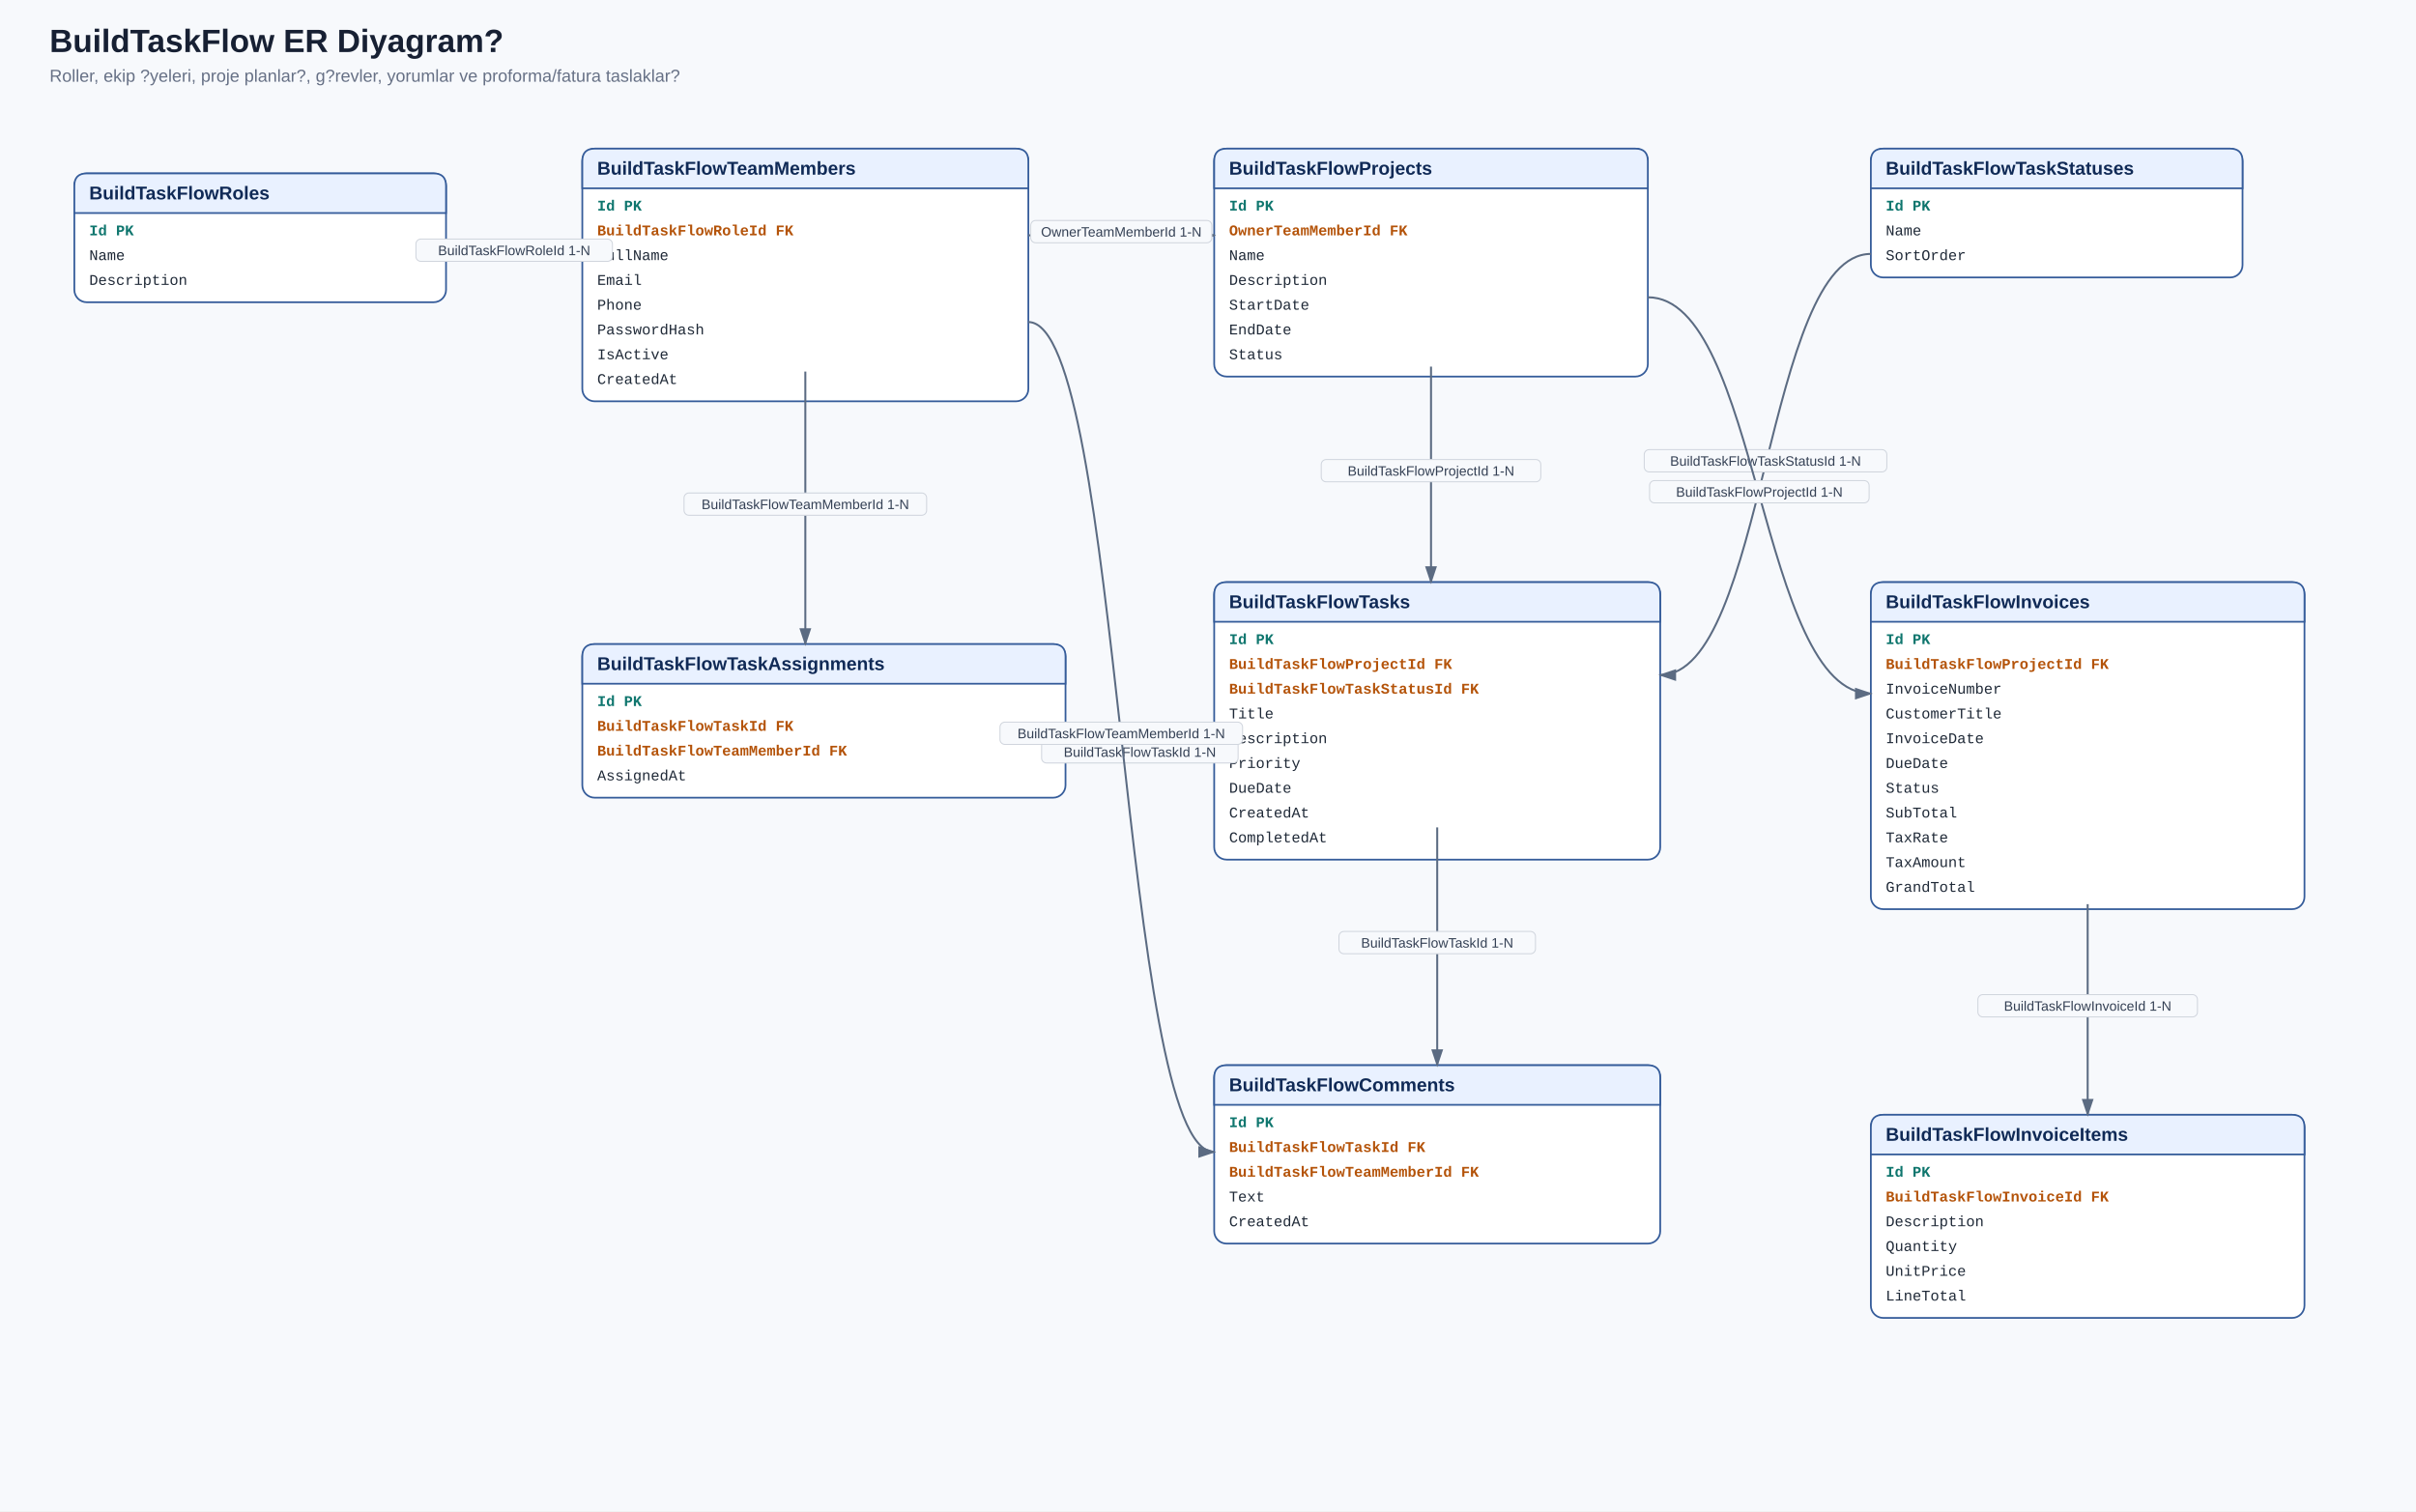
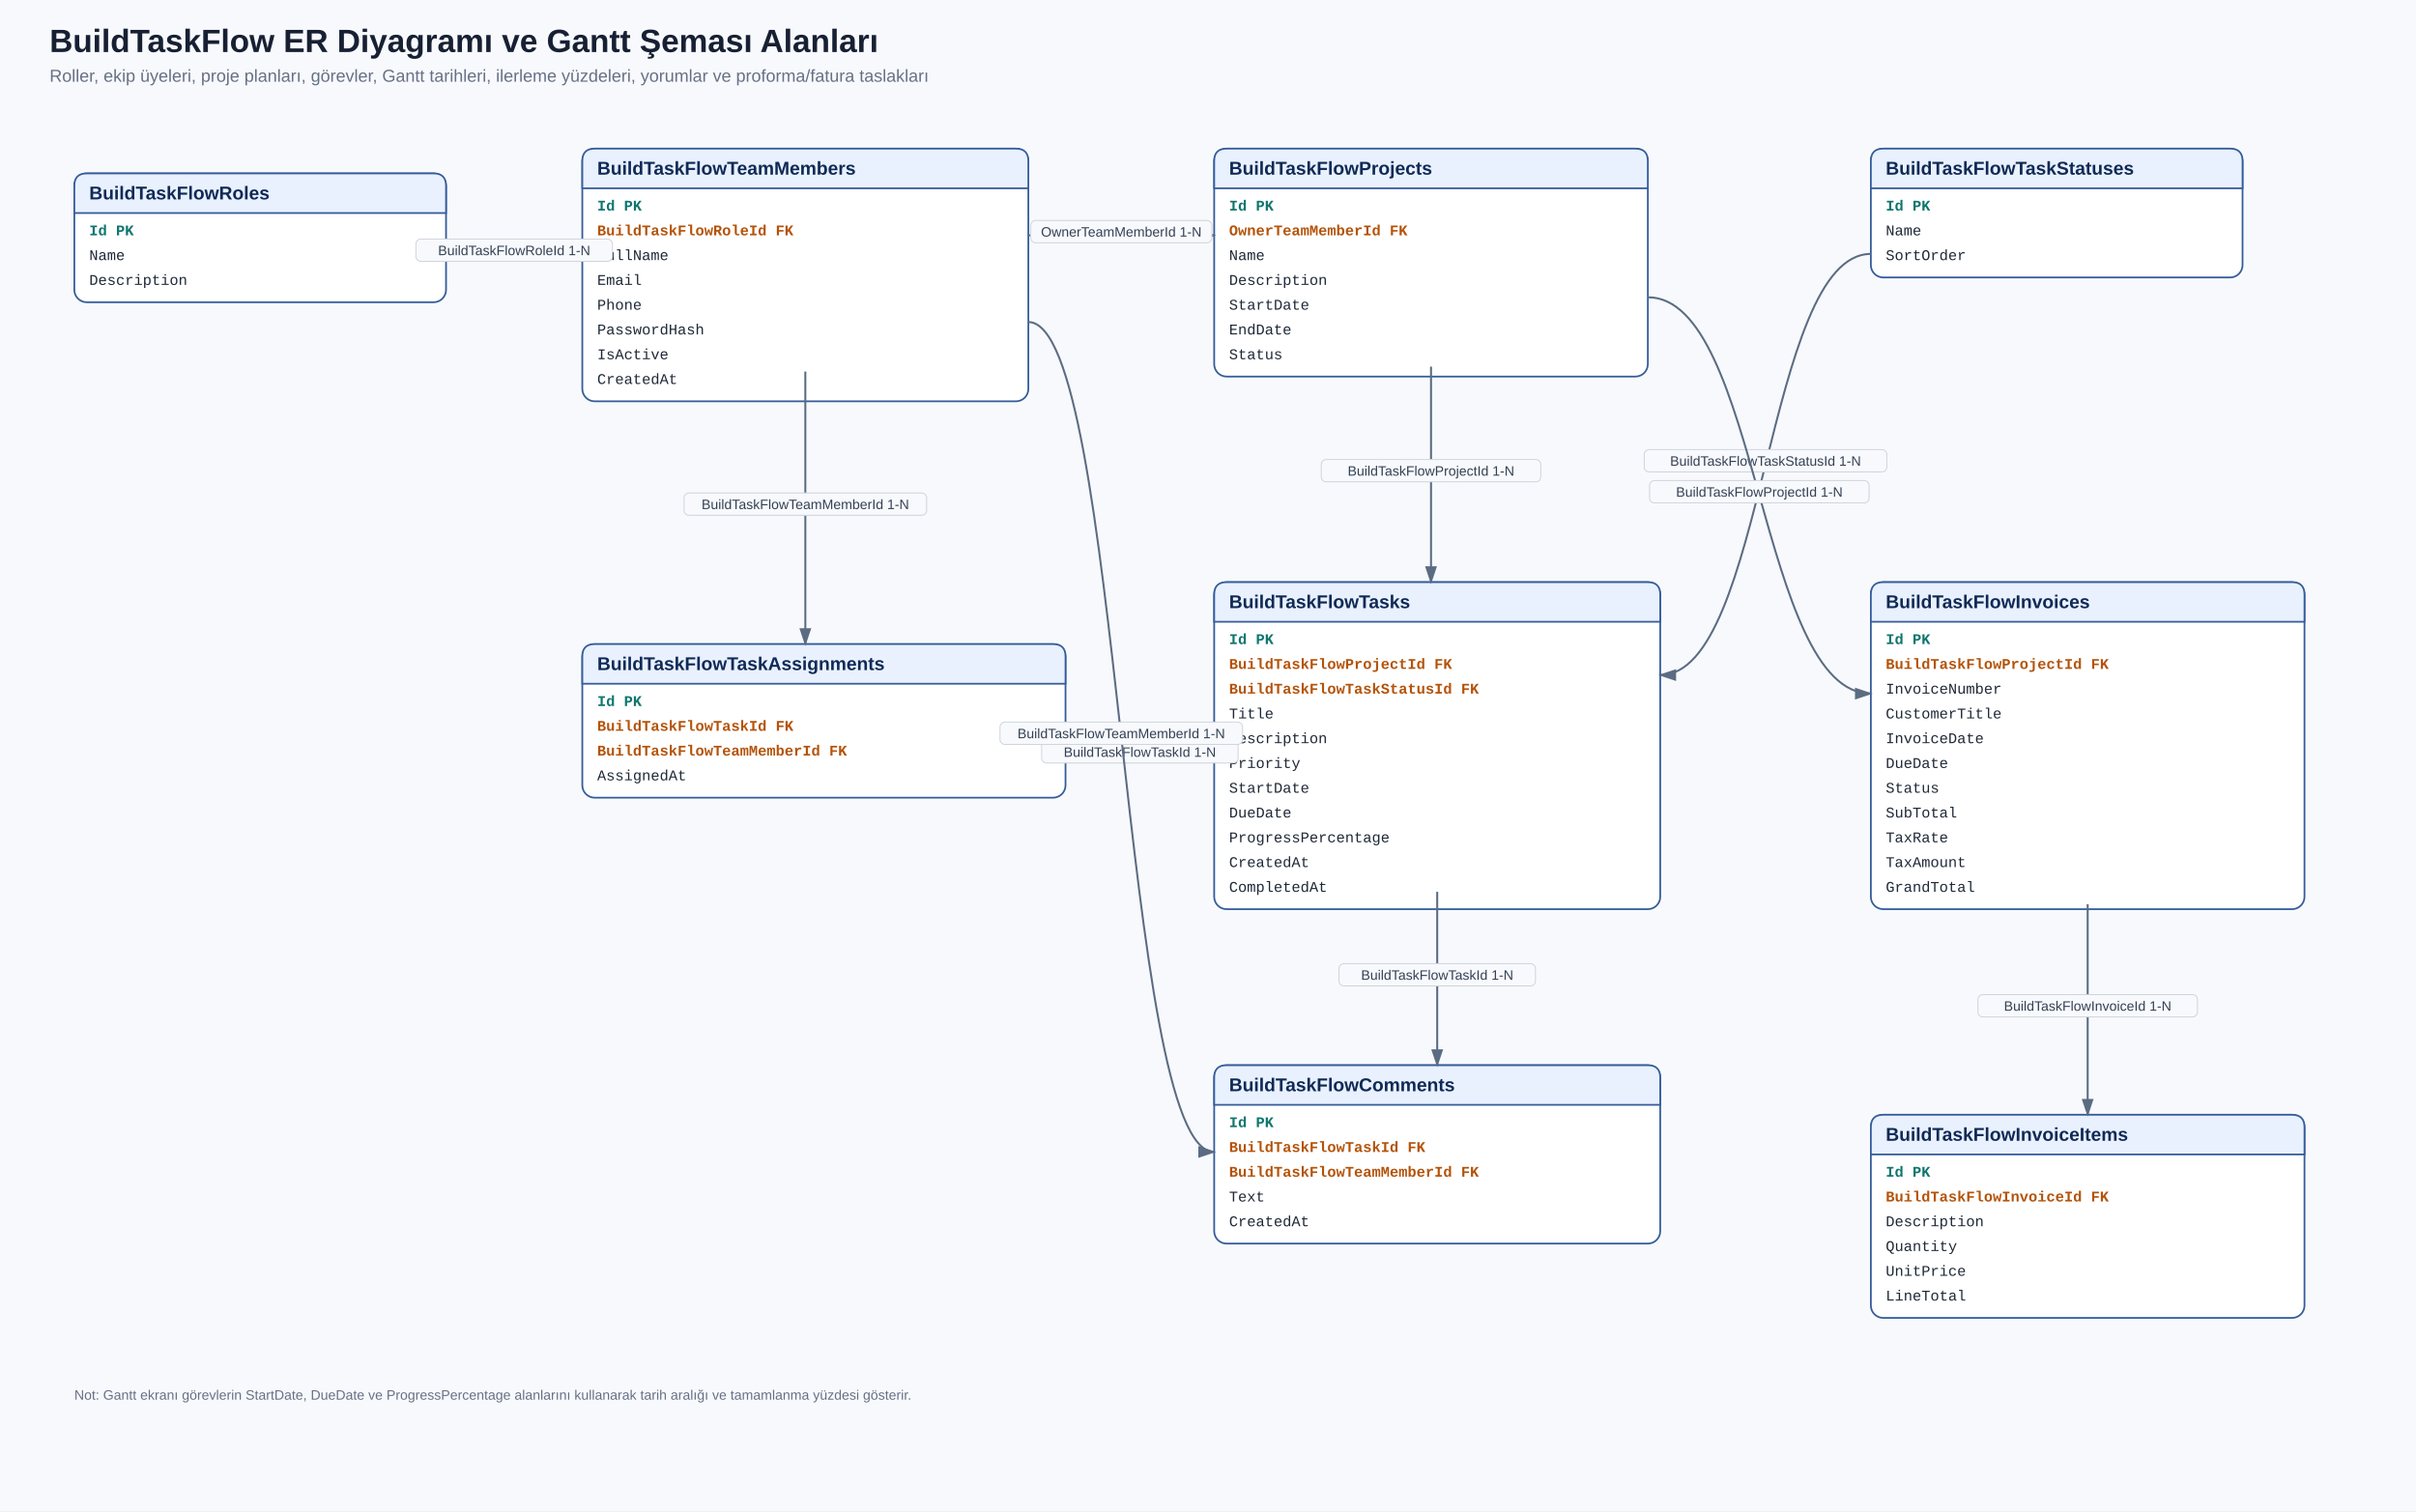
<svg xmlns="http://www.w3.org/2000/svg" width="1950" height="1220" viewBox="0 0 1950 1220">
  <defs>
    <marker id="arrow" markerWidth="10" markerHeight="10" refX="8" refY="3" orient="auto" markerUnits="strokeWidth">
      <path d="M0,0 L0,6 L9,3 z" fill="#5b6b82" />
    </marker>
  </defs>
  <style>
  .bg { fill: #f7f9fc; }
  .title { font: 700 26px Arial, sans-serif; fill: #172033; }
  .subtitle { font: 400 14px Arial, sans-serif; fill: #667085; }
  .entity { fill: #ffffff; stroke: #355c9a; stroke-width: 1.4; rx: 10; }
  .entity-head { fill: #e9f1ff; stroke: #355c9a; stroke-width: 1.4; }
  .entity-title { font: 700 15px Arial, sans-serif; fill: #102a56; }
  .field { font: 12px Consolas, 'Courier New', monospace; fill: #1f2937; }
  .pk { fill: #0f766e; font-weight: 700; }
  .fk { fill: #b45309; font-weight: 700; }
  .line { stroke: #5b6b82; stroke-width: 1.6; fill: none; marker-end: url(#arrow); }
  .note-line { stroke: #98a2b3; stroke-width: 1.2; stroke-dasharray: 6 5; fill: none; }
  .label-bg { fill: #f7f9fc; stroke: #d0d5dd; stroke-width: .8; rx: 4; }
  .label { font: 11px Arial, sans-serif; fill: #344054; }
  .small { font: 11px Arial, sans-serif; fill: #667085; }
</style>
  <rect class="bg" x="0" y="0" width="1950" height="1220" />
-   <text class="title" x="40" y="42">BuildTaskFlow ER Diyagram?</text>
-   <text class="subtitle" x="40" y="66">Roller, ekip ?yeleri, proje planlar?, g?revler, yorumlar ve proforma/fatura taslaklar?</text>
+   <text class="title" x="40" y="42">BuildTaskFlow ER Diyagramı ve Gantt Şeması Alanları</text>
+   <text class="subtitle" x="40" y="66">Roller, ekip üyeleri, proje planları, görevler, Gantt tarihleri, ilerleme yüzdeleri, yorumlar ve proforma/fatura taslakları</text>
  <g>
    <rect class="entity" x="60" y="140" width="300" height="104" />
    <path class="entity-head" d="M60,150 Q60,140 70,140 H350 Q360,140 360,150 V172 H60 Z" />
    <text class="entity-title" x="72" y="161">BuildTaskFlowRoles</text>
    <text class="field pk" x="72" y="190">Id PK</text>
    <text class="field" x="72" y="210">Name</text>
    <text class="field" x="72" y="230">Description</text>
  </g>
  <g>
    <rect class="entity" x="470" y="120" width="360" height="204" />
    <path class="entity-head" d="M470,130 Q470,120 480,120 H820 Q830,120 830,130 V152 H470 Z" />
    <text class="entity-title" x="482" y="141">BuildTaskFlowTeamMembers</text>
    <text class="field pk" x="482" y="170">Id PK</text>
    <text class="field fk" x="482" y="190">BuildTaskFlowRoleId FK</text>
    <text class="field" x="482" y="210">FullName</text>
    <text class="field" x="482" y="230">Email</text>
    <text class="field" x="482" y="250">Phone</text>
    <text class="field" x="482" y="270">PasswordHash</text>
    <text class="field" x="482" y="290">IsActive</text>
    <text class="field" x="482" y="310">CreatedAt</text>
  </g>
  <g>
    <rect class="entity" x="980" y="120" width="350" height="184" />
    <path class="entity-head" d="M980,130 Q980,120 990,120 H1320 Q1330,120 1330,130 V152 H980 Z" />
    <text class="entity-title" x="992" y="141">BuildTaskFlowProjects</text>
    <text class="field pk" x="992" y="170">Id PK</text>
    <text class="field fk" x="992" y="190">OwnerTeamMemberId FK</text>
    <text class="field" x="992" y="210">Name</text>
    <text class="field" x="992" y="230">Description</text>
    <text class="field" x="992" y="250">StartDate</text>
    <text class="field" x="992" y="270">EndDate</text>
    <text class="field" x="992" y="290">Status</text>
  </g>
  <g>
    <rect class="entity" x="1510" y="120" width="300" height="104" />
    <path class="entity-head" d="M1510,130 Q1510,120 1520,120 H1800 Q1810,120 1810,130 V152 H1510 Z" />
    <text class="entity-title" x="1522" y="141">BuildTaskFlowTaskStatuses</text>
    <text class="field pk" x="1522" y="170">Id PK</text>
    <text class="field" x="1522" y="190">Name</text>
    <text class="field" x="1522" y="210">SortOrder</text>
  </g>
  <g>
-     <rect class="entity" x="980" y="470" width="360" height="224" />
+     <rect class="entity" x="980" y="470" width="360" height="264" />
    <path class="entity-head" d="M980,480 Q980,470 990,470 H1330 Q1340,470 1340,480 V502 H980 Z" />
    <text class="entity-title" x="992" y="491">BuildTaskFlowTasks</text>
    <text class="field pk" x="992" y="520">Id PK</text>
    <text class="field fk" x="992" y="540">BuildTaskFlowProjectId FK</text>
    <text class="field fk" x="992" y="560">BuildTaskFlowTaskStatusId FK</text>
    <text class="field" x="992" y="580">Title</text>
    <text class="field" x="992" y="600">Description</text>
    <text class="field" x="992" y="620">Priority</text>
-     <text class="field" x="992" y="640">DueDate</text>
-     <text class="field" x="992" y="660">CreatedAt</text>
-     <text class="field" x="992" y="680">CompletedAt</text>
+     <text class="field" x="992" y="640">StartDate</text>
+     <text class="field" x="992" y="660">DueDate</text>
+     <text class="field" x="992" y="680">ProgressPercentage</text>
+     <text class="field" x="992" y="700">CreatedAt</text>
+     <text class="field" x="992" y="720">CompletedAt</text>
  </g>
  <g>
    <rect class="entity" x="470" y="520" width="390" height="124" />
    <path class="entity-head" d="M470,530 Q470,520 480,520 H850 Q860,520 860,530 V552 H470 Z" />
    <text class="entity-title" x="482" y="541">BuildTaskFlowTaskAssignments</text>
    <text class="field pk" x="482" y="570">Id PK</text>
    <text class="field fk" x="482" y="590">BuildTaskFlowTaskId FK</text>
    <text class="field fk" x="482" y="610">BuildTaskFlowTeamMemberId FK</text>
    <text class="field" x="482" y="630">AssignedAt</text>
  </g>
  <g>
    <rect class="entity" x="980" y="860" width="360" height="144" />
    <path class="entity-head" d="M980,870 Q980,860 990,860 H1330 Q1340,860 1340,870 V892 H980 Z" />
    <text class="entity-title" x="992" y="881">BuildTaskFlowComments</text>
    <text class="field pk" x="992" y="910">Id PK</text>
    <text class="field fk" x="992" y="930">BuildTaskFlowTaskId FK</text>
    <text class="field fk" x="992" y="950">BuildTaskFlowTeamMemberId FK</text>
    <text class="field" x="992" y="970">Text</text>
    <text class="field" x="992" y="990">CreatedAt</text>
  </g>
  <g>
    <rect class="entity" x="1510" y="470" width="350" height="264" />
    <path class="entity-head" d="M1510,480 Q1510,470 1520,470 H1850 Q1860,470 1860,480 V502 H1510 Z" />
    <text class="entity-title" x="1522" y="491">BuildTaskFlowInvoices</text>
    <text class="field pk" x="1522" y="520">Id PK</text>
    <text class="field fk" x="1522" y="540">BuildTaskFlowProjectId FK</text>
    <text class="field" x="1522" y="560">InvoiceNumber</text>
    <text class="field" x="1522" y="580">CustomerTitle</text>
    <text class="field" x="1522" y="600">InvoiceDate</text>
    <text class="field" x="1522" y="620">DueDate</text>
    <text class="field" x="1522" y="640">Status</text>
    <text class="field" x="1522" y="660">SubTotal</text>
    <text class="field" x="1522" y="680">TaxRate</text>
    <text class="field" x="1522" y="700">TaxAmount</text>
    <text class="field" x="1522" y="720">GrandTotal</text>
  </g>
  <g>
    <rect class="entity" x="1510" y="900" width="350" height="164" />
    <path class="entity-head" d="M1510,910 Q1510,900 1520,900 H1850 Q1860,900 1860,910 V932 H1510 Z" />
    <text class="entity-title" x="1522" y="921">BuildTaskFlowInvoiceItems</text>
    <text class="field pk" x="1522" y="950">Id PK</text>
    <text class="field fk" x="1522" y="970">BuildTaskFlowInvoiceId FK</text>
    <text class="field" x="1522" y="990">Description</text>
    <text class="field" x="1522" y="1010">Quantity</text>
    <text class="field" x="1522" y="1030">UnitPrice</text>
    <text class="field" x="1522" y="1050">LineTotal</text>
  </g>
  <path class="line" d="M360,205 C415.0,205 415.0,205 470,205" />
  <rect class="label-bg" x="335.7" y="193.0" width="158.6" height="18" />
  <text class="label" text-anchor="middle" x="415.0" y="206.0">BuildTaskFlowRoleId 1-N</text>
  <path class="line" d="M830,190 C905.0,190 905.0,190 980,190" />
  <rect class="label-bg" x="831.9" y="178.0" width="146.2" height="18" />
  <text class="label" text-anchor="middle" x="905.0" y="191.0">OwnerTeamMemberId 1-N</text>
  <path class="line" d="M1155,296 C1155.0,296 1155.0,470 1155,470" />
  <rect class="label-bg" x="1066.4" y="371.0" width="177.2" height="18" />
  <text class="label" text-anchor="middle" x="1155.0" y="384.0">BuildTaskFlowProjectId 1-N</text>
  <path class="line" d="M1510,205 C1425.0,205 1425.0,545 1340,545" />
  <rect class="label-bg" x="1327.1" y="363.0" width="195.8" height="18" />
  <text class="label" text-anchor="middle" x="1425.0" y="376.0">BuildTaskFlowTaskStatusId 1-N</text>
  <path class="line" d="M980,610 C920.0,610 920.0,610 860,610" />
  <rect class="label-bg" x="840.7" y="598.0" width="158.6" height="18" />
  <text class="label" text-anchor="middle" x="920.0" y="611.0">BuildTaskFlowTaskId 1-N</text>
  <path class="line" d="M650,300 C650.0,300 650.0,520 650,520" />
  <rect class="label-bg" x="552.1" y="398.0" width="195.8" height="18" />
  <text class="label" text-anchor="middle" x="650.0" y="411.0">BuildTaskFlowTeamMemberId 1-N</text>
-   <path class="line" d="M1160,668 C1160.0,668 1160.0,860 1160,860" />
-   <rect class="label-bg" x="1080.7" y="752.0" width="158.6" height="18" />
-   <text class="label" text-anchor="middle" x="1160.0" y="765.0">BuildTaskFlowTaskId 1-N</text>
+   <path class="line" d="M1160,720 C1160.0,720 1160.0,860 1160,860" />
+   <rect class="label-bg" x="1080.7" y="778.0" width="158.6" height="18" />
+   <text class="label" text-anchor="middle" x="1160.0" y="791.0">BuildTaskFlowTaskId 1-N</text>
  <path class="line" d="M830,260 C905.0,260 905.0,930 980,930" />
  <rect class="label-bg" x="807.1" y="583.0" width="195.8" height="18" />
  <text class="label" text-anchor="middle" x="905.0" y="596.0">BuildTaskFlowTeamMemberId 1-N</text>
  <path class="line" d="M1330,240 C1420.0,240 1420.0,560 1510,560" />
  <rect class="label-bg" x="1331.4" y="388.0" width="177.2" height="18" />
  <text class="label" text-anchor="middle" x="1420.0" y="401.0">BuildTaskFlowProjectId 1-N</text>
  <path class="line" d="M1685,730 C1685.0,730 1685.0,900 1685,900" />
  <rect class="label-bg" x="1596.4" y="803.0" width="177.2" height="18" />
  <text class="label" text-anchor="middle" x="1685.0" y="816.0">BuildTaskFlowInvoiceId 1-N</text>
+   <text class="small" x="60" y="1130">Not: Gantt ekranı görevlerin StartDate, DueDate ve ProgressPercentage alanlarını kullanarak tarih aralığı ve tamamlanma yüzdesi gösterir.</text>
</svg>
